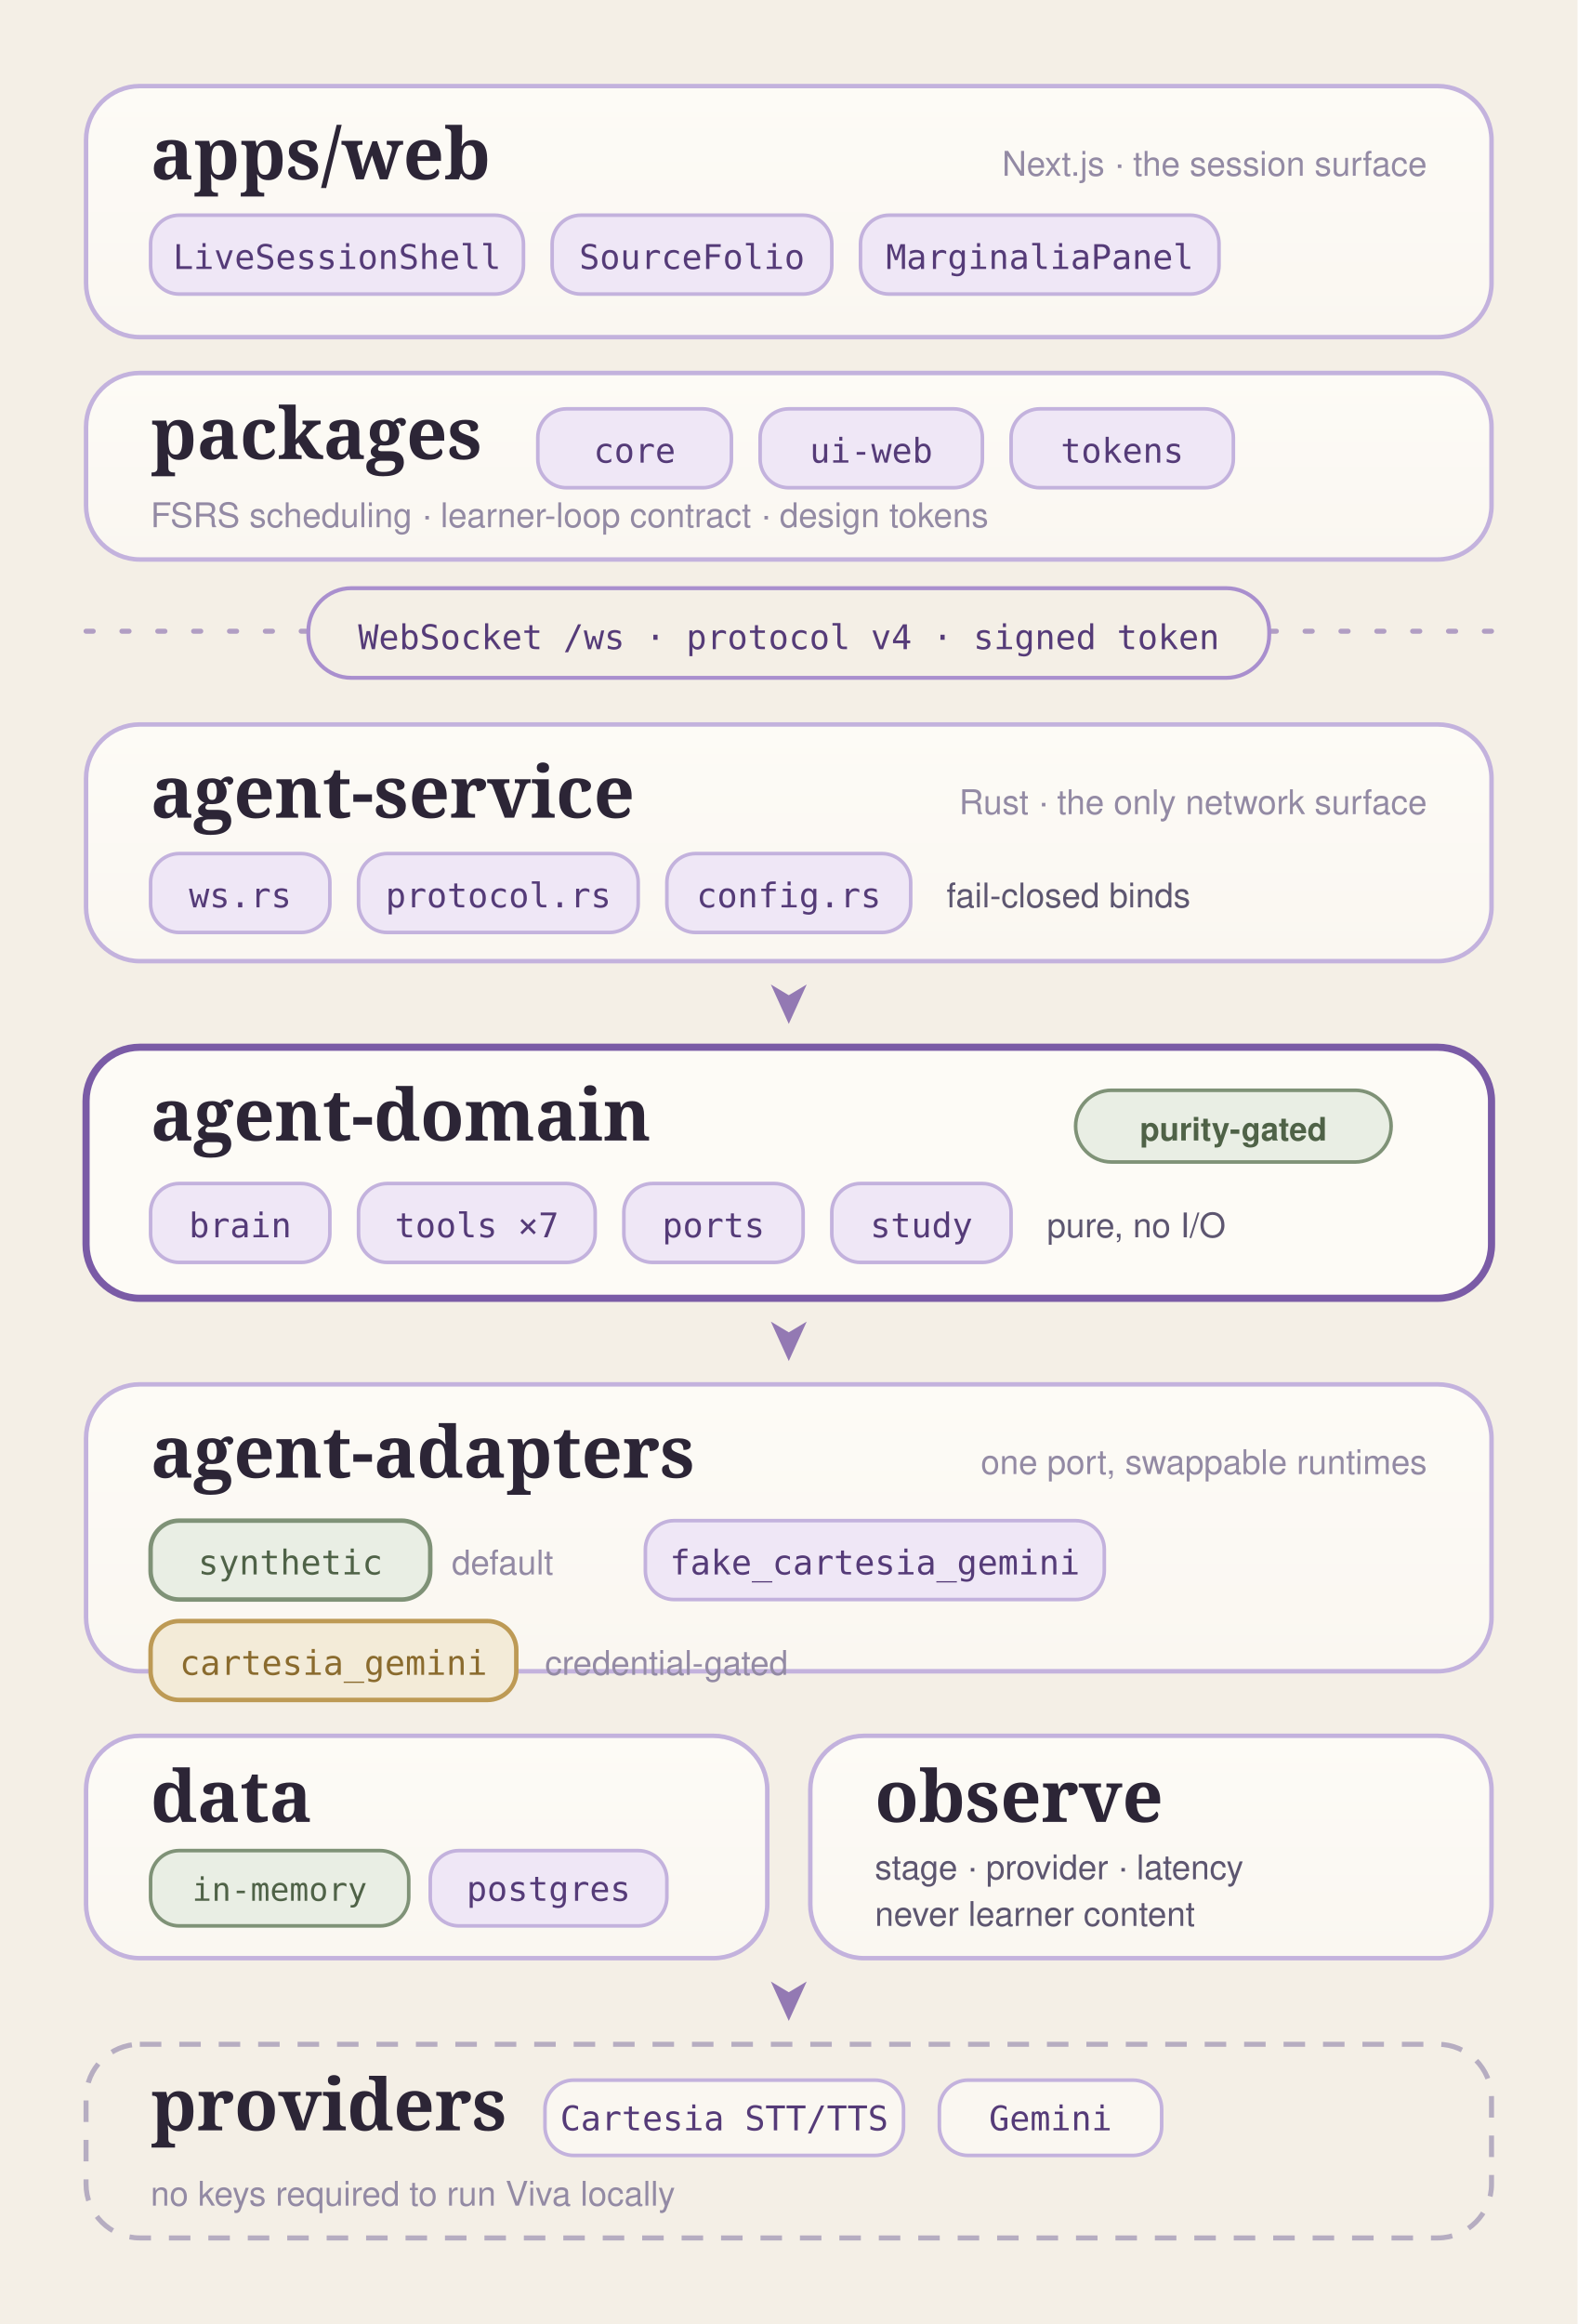
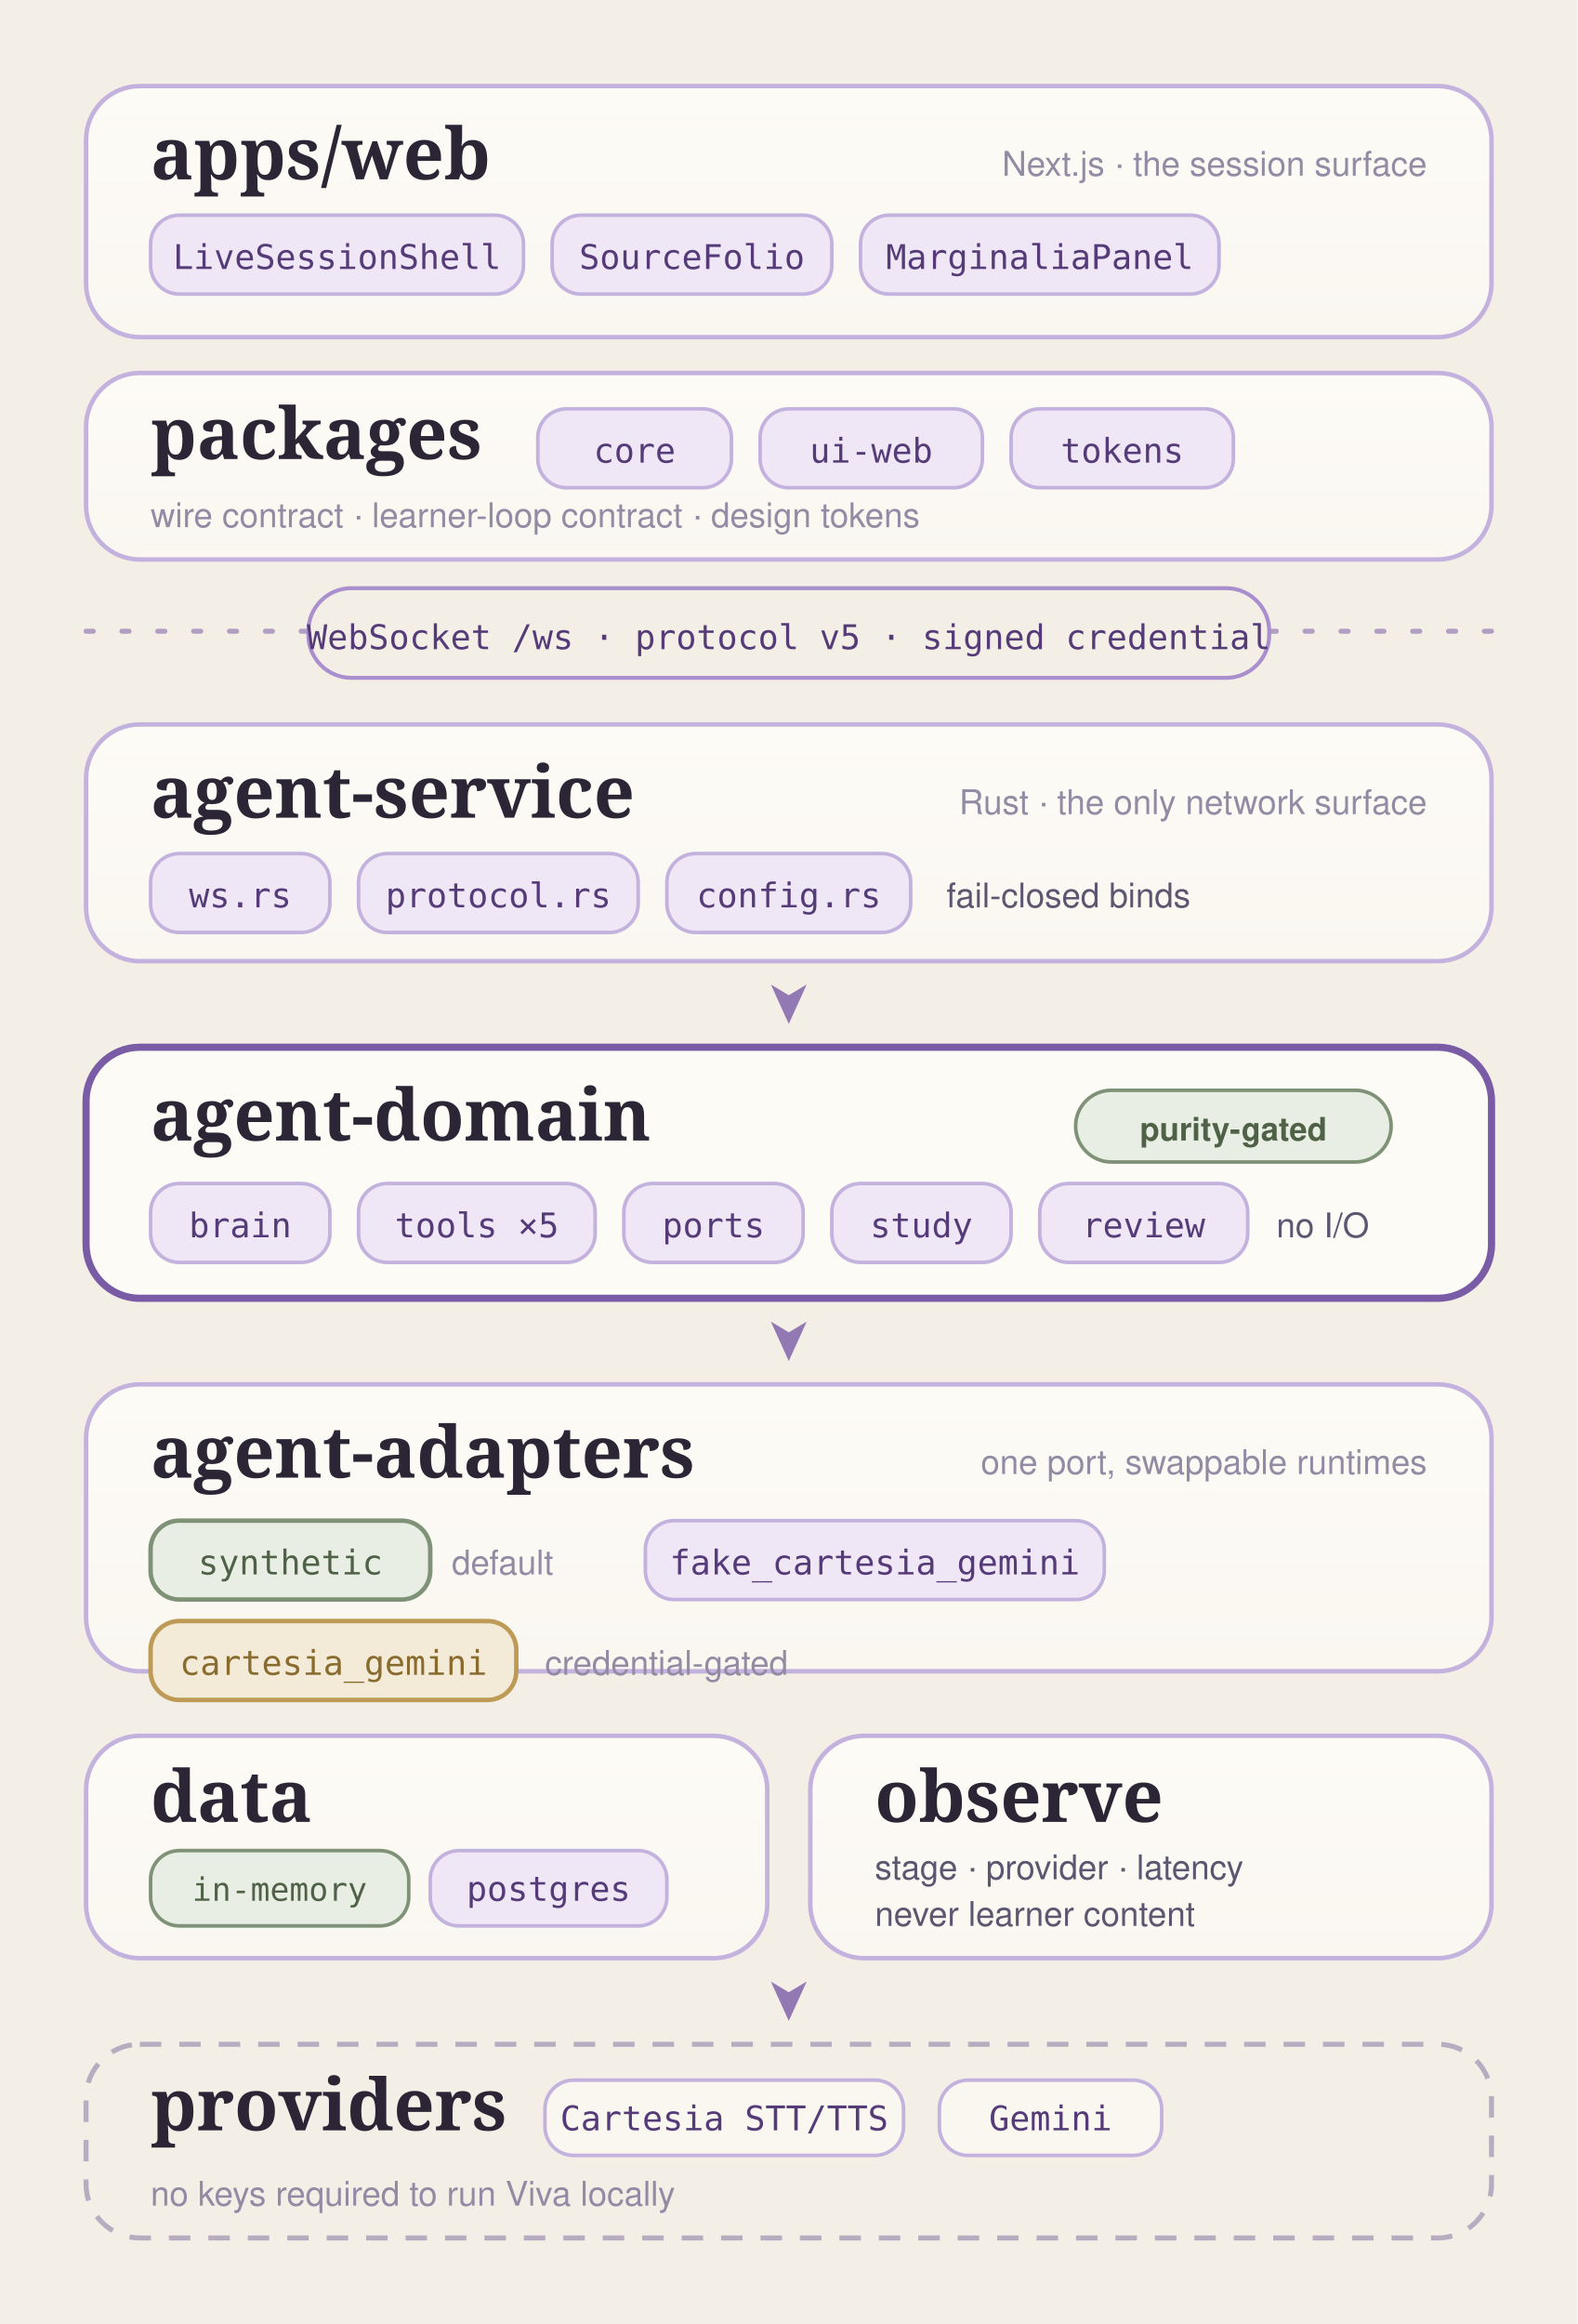
<svg xmlns="http://www.w3.org/2000/svg" viewBox="0 0 440 648" width="440" height="648" role="img" aria-label="Viva architecture: a Next.js web client talks over a WebSocket to a Rust agent service, which drives a pure domain core, pluggable provider adapters, and an in-memory or Postgres store">
  <defs>
    <linearGradient id="boxFillM" x1="0" y1="0" x2="0" y2="1">
      <stop offset="0%" stop-color="#fdfbf6" />
      <stop offset="100%" stop-color="#faf7f1" />
    </linearGradient>
    <g id="dnArrowM">
      <path d="M -5 -5.5 L 0 5.5 L 5 -5.5 L 0 -2.5 Z" fill="#7a5ba6" opacity="0.8" />
    </g>
  </defs>
  <style>
    .bt { font-family: Cormorant, 'Cormorant Garamond', Georgia, serif; font-size: 20px; font-weight: 600; fill: #2c2536; }
    .bs { font-family: 'Hanken Grotesk', 'Avenir Next', Helvetica, Arial, sans-serif; font-size: 9.5px; fill: #938aa4; }
    .ct { font-family: ui-monospace, 'SF Mono', Menlo, Consolas, monospace; font-size: 9.5px; fill: #553b78; }
    .nt { font-family: 'Hanken Grotesk', 'Avenir Next', Helvetica, Arial, sans-serif; font-size: 9.5px; fill: #5d5670; }
    .cp { fill: #efe7f6; stroke: #c3b2dd; stroke-width: 1; }
  </style>
  <rect width="440" height="648" fill="#f4efe6" />
  <rect x="24" y="24" width="392" height="70" rx="15" fill="url(#boxFillM)" stroke="#c3b2dd" stroke-width="1.25" />
  <text x="42" y="50" class="bt">apps/web</text>
  <text x="398" y="49" text-anchor="end" class="bs">Next.js · the session surface</text>
  <rect x="42" y="60" width="104" height="22" rx="8" class="cp" />
  <text x="94" y="75" text-anchor="middle" class="ct">LiveSessionShell</text>
  <rect x="154" y="60" width="78" height="22" rx="8" class="cp" />
  <text x="193" y="75" text-anchor="middle" class="ct">SourceFolio</text>
  <rect x="240" y="60" width="100" height="22" rx="8" class="cp" />
  <text x="290" y="75" text-anchor="middle" class="ct">MarginaliaPanel</text>
  <rect x="24" y="104" width="392" height="52" rx="15" fill="url(#boxFillM)" stroke="#c3b2dd" stroke-width="1.25" />
  <text x="42" y="128" class="bt" font-size="18">packages</text>
  <rect x="150" y="114" width="54" height="22" rx="8" class="cp" />
  <text x="177" y="129" text-anchor="middle" class="ct">core</text>
  <rect x="212" y="114" width="62" height="22" rx="8" class="cp" />
  <text x="243" y="129" text-anchor="middle" class="ct">ui-web</text>
  <rect x="282" y="114" width="62" height="22" rx="8" class="cp" />
  <text x="313" y="129" text-anchor="middle" class="ct">tokens</text>
-   <text x="42" y="147" class="bs">FSRS scheduling · learner-loop contract · design tokens</text>
+   <text x="42" y="147" class="bs">wire contract · learner-loop contract · design tokens</text>
  <line x1="24" y1="176" x2="416" y2="176" stroke="#7a5ba6" stroke-width="1.4" stroke-dasharray="2 8" stroke-linecap="round" opacity="0.55" />
  <rect x="86" y="164" width="268" height="25" rx="12" fill="#f4efe6" stroke="#a98fce" stroke-width="1.1" />
-   <text x="220" y="181" text-anchor="middle" font-family="ui-monospace, Menlo, monospace" font-size="9.5" fill="#553b78">WebSocket /ws · protocol v4 · signed token</text>
+   <text x="220" y="181" text-anchor="middle" font-family="ui-monospace, Menlo, monospace" font-size="9.5" fill="#553b78">WebSocket /ws · protocol v5 · signed credential</text>
  <rect x="24" y="202" width="392" height="66" rx="15" fill="url(#boxFillM)" stroke="#c3b2dd" stroke-width="1.25" />
  <text x="42" y="228" class="bt">agent-service</text>
  <text x="398" y="227" text-anchor="end" class="bs">Rust · the only network surface</text>
  <rect x="42" y="238" width="50" height="22" rx="8" class="cp" />
  <text x="67" y="253" text-anchor="middle" class="ct">ws.rs</text>
  <rect x="100" y="238" width="78" height="22" rx="8" class="cp" />
  <text x="139" y="253" text-anchor="middle" class="ct">protocol.rs</text>
  <rect x="186" y="238" width="68" height="22" rx="8" class="cp" />
  <text x="220" y="253" text-anchor="middle" class="ct">config.rs</text>
  <text x="264" y="253" class="nt">fail-closed binds</text>
  <use href="#dnArrowM" transform="translate(220 280)" />
  <rect x="24" y="292" width="392" height="70" rx="15" fill="#fdfbf6" stroke="#7a5ba6" stroke-width="2" />
  <text x="42" y="318" class="bt">agent-domain</text>
  <rect x="300" y="304" width="88" height="20" rx="10" fill="#e9eee4" stroke="#7f9277" stroke-width="1" />
  <text x="344" y="318" text-anchor="middle" font-family="'Hanken Grotesk', Helvetica, sans-serif" font-size="9" font-weight="600" fill="#4f6247">purity-gated</text>
  <rect x="42" y="330" width="50" height="22" rx="8" class="cp" />
  <text x="67" y="345" text-anchor="middle" class="ct">brain</text>
  <rect x="100" y="330" width="66" height="22" rx="8" class="cp" />
-   <text x="133" y="345" text-anchor="middle" class="ct">tools ×7</text>
+   <text x="133" y="345" text-anchor="middle" class="ct">tools ×5</text>
  <rect x="174" y="330" width="50" height="22" rx="8" class="cp" />
  <text x="199" y="345" text-anchor="middle" class="ct">ports</text>
  <rect x="232" y="330" width="50" height="22" rx="8" class="cp" />
  <text x="257" y="345" text-anchor="middle" class="ct">study</text>
-   <text x="292" y="345" class="nt">pure, no I/O</text>
+   <rect x="290" y="330" width="58" height="22" rx="8" class="cp" />
+   <text x="319" y="345" text-anchor="middle" class="ct">review</text>
+   <text x="356" y="345" class="nt">no I/O</text>
  <use href="#dnArrowM" transform="translate(220 374)" />
  <rect x="24" y="386" width="392" height="80" rx="15" fill="url(#boxFillM)" stroke="#c3b2dd" stroke-width="1.25" />
  <text x="42" y="412" class="bt">agent-adapters</text>
  <text x="398" y="411" text-anchor="end" class="bs">one port, swappable runtimes</text>
  <rect x="42" y="424" width="78" height="22" rx="8" fill="#e9eee4" stroke="#7f9277" stroke-width="1.25" />
  <text x="81" y="439" text-anchor="middle" font-family="ui-monospace, Menlo, monospace" font-size="9.5" fill="#4f6247">synthetic</text>
  <text x="126" y="439" class="bs" fill="#7f9277">default</text>
  <rect x="180" y="424" width="128" height="22" rx="8" class="cp" />
  <text x="244" y="439" text-anchor="middle" class="ct">fake_cartesia_gemini</text>
  <rect x="42" y="452" width="102" height="22" rx="8" fill="#f3ebd8" stroke="#bd9a55" stroke-width="1.25" />
  <text x="93" y="467" text-anchor="middle" font-family="ui-monospace, Menlo, monospace" font-size="9.5" fill="#8a6b2e">cartesia_gemini</text>
  <text x="152" y="467" class="bs" fill="#c1864a">credential-gated</text>
  <rect x="24" y="484" width="190" height="62" rx="15" fill="url(#boxFillM)" stroke="#c3b2dd" stroke-width="1.25" />
  <text x="42" y="508" class="bt" font-size="18">data</text>
  <rect x="42" y="516" width="72" height="21" rx="8" fill="#e9eee4" stroke="#7f9277" stroke-width="1" />
  <text x="78" y="530" text-anchor="middle" font-family="ui-monospace, Menlo, monospace" font-size="9" fill="#4f6247">in-memory</text>
  <rect x="120" y="516" width="66" height="21" rx="8" class="cp" />
  <text x="153" y="530" text-anchor="middle" class="ct" font-size="9">postgres</text>
  <rect x="226" y="484" width="190" height="62" rx="15" fill="url(#boxFillM)" stroke="#c3b2dd" stroke-width="1.25" />
  <text x="244" y="508" class="bt" font-size="18">observe</text>
  <text x="244" y="524" class="nt">stage · provider · latency</text>
  <text x="244" y="537" class="nt">never learner content</text>
  <use href="#dnArrowM" transform="translate(220 558)" />
  <rect x="24" y="570" width="392" height="54" rx="15" fill="none" stroke="#b6adc1" stroke-width="1.4" stroke-dasharray="6 5" />
  <text x="42" y="594" class="bt" font-size="18" fill="#5d5670">providers</text>
  <rect x="152" y="580" width="100" height="21" rx="8" fill="#faf7f1" stroke="#c3b2dd" stroke-width="1" />
  <text x="202" y="594" text-anchor="middle" class="ct" font-size="9">Cartesia STT/TTS</text>
  <rect x="262" y="580" width="62" height="21" rx="8" fill="#faf7f1" stroke="#c3b2dd" stroke-width="1" />
  <text x="293" y="594" text-anchor="middle" class="ct" font-size="9">Gemini</text>
  <text x="42" y="615" class="bs">no keys required to run Viva locally</text>
</svg>
